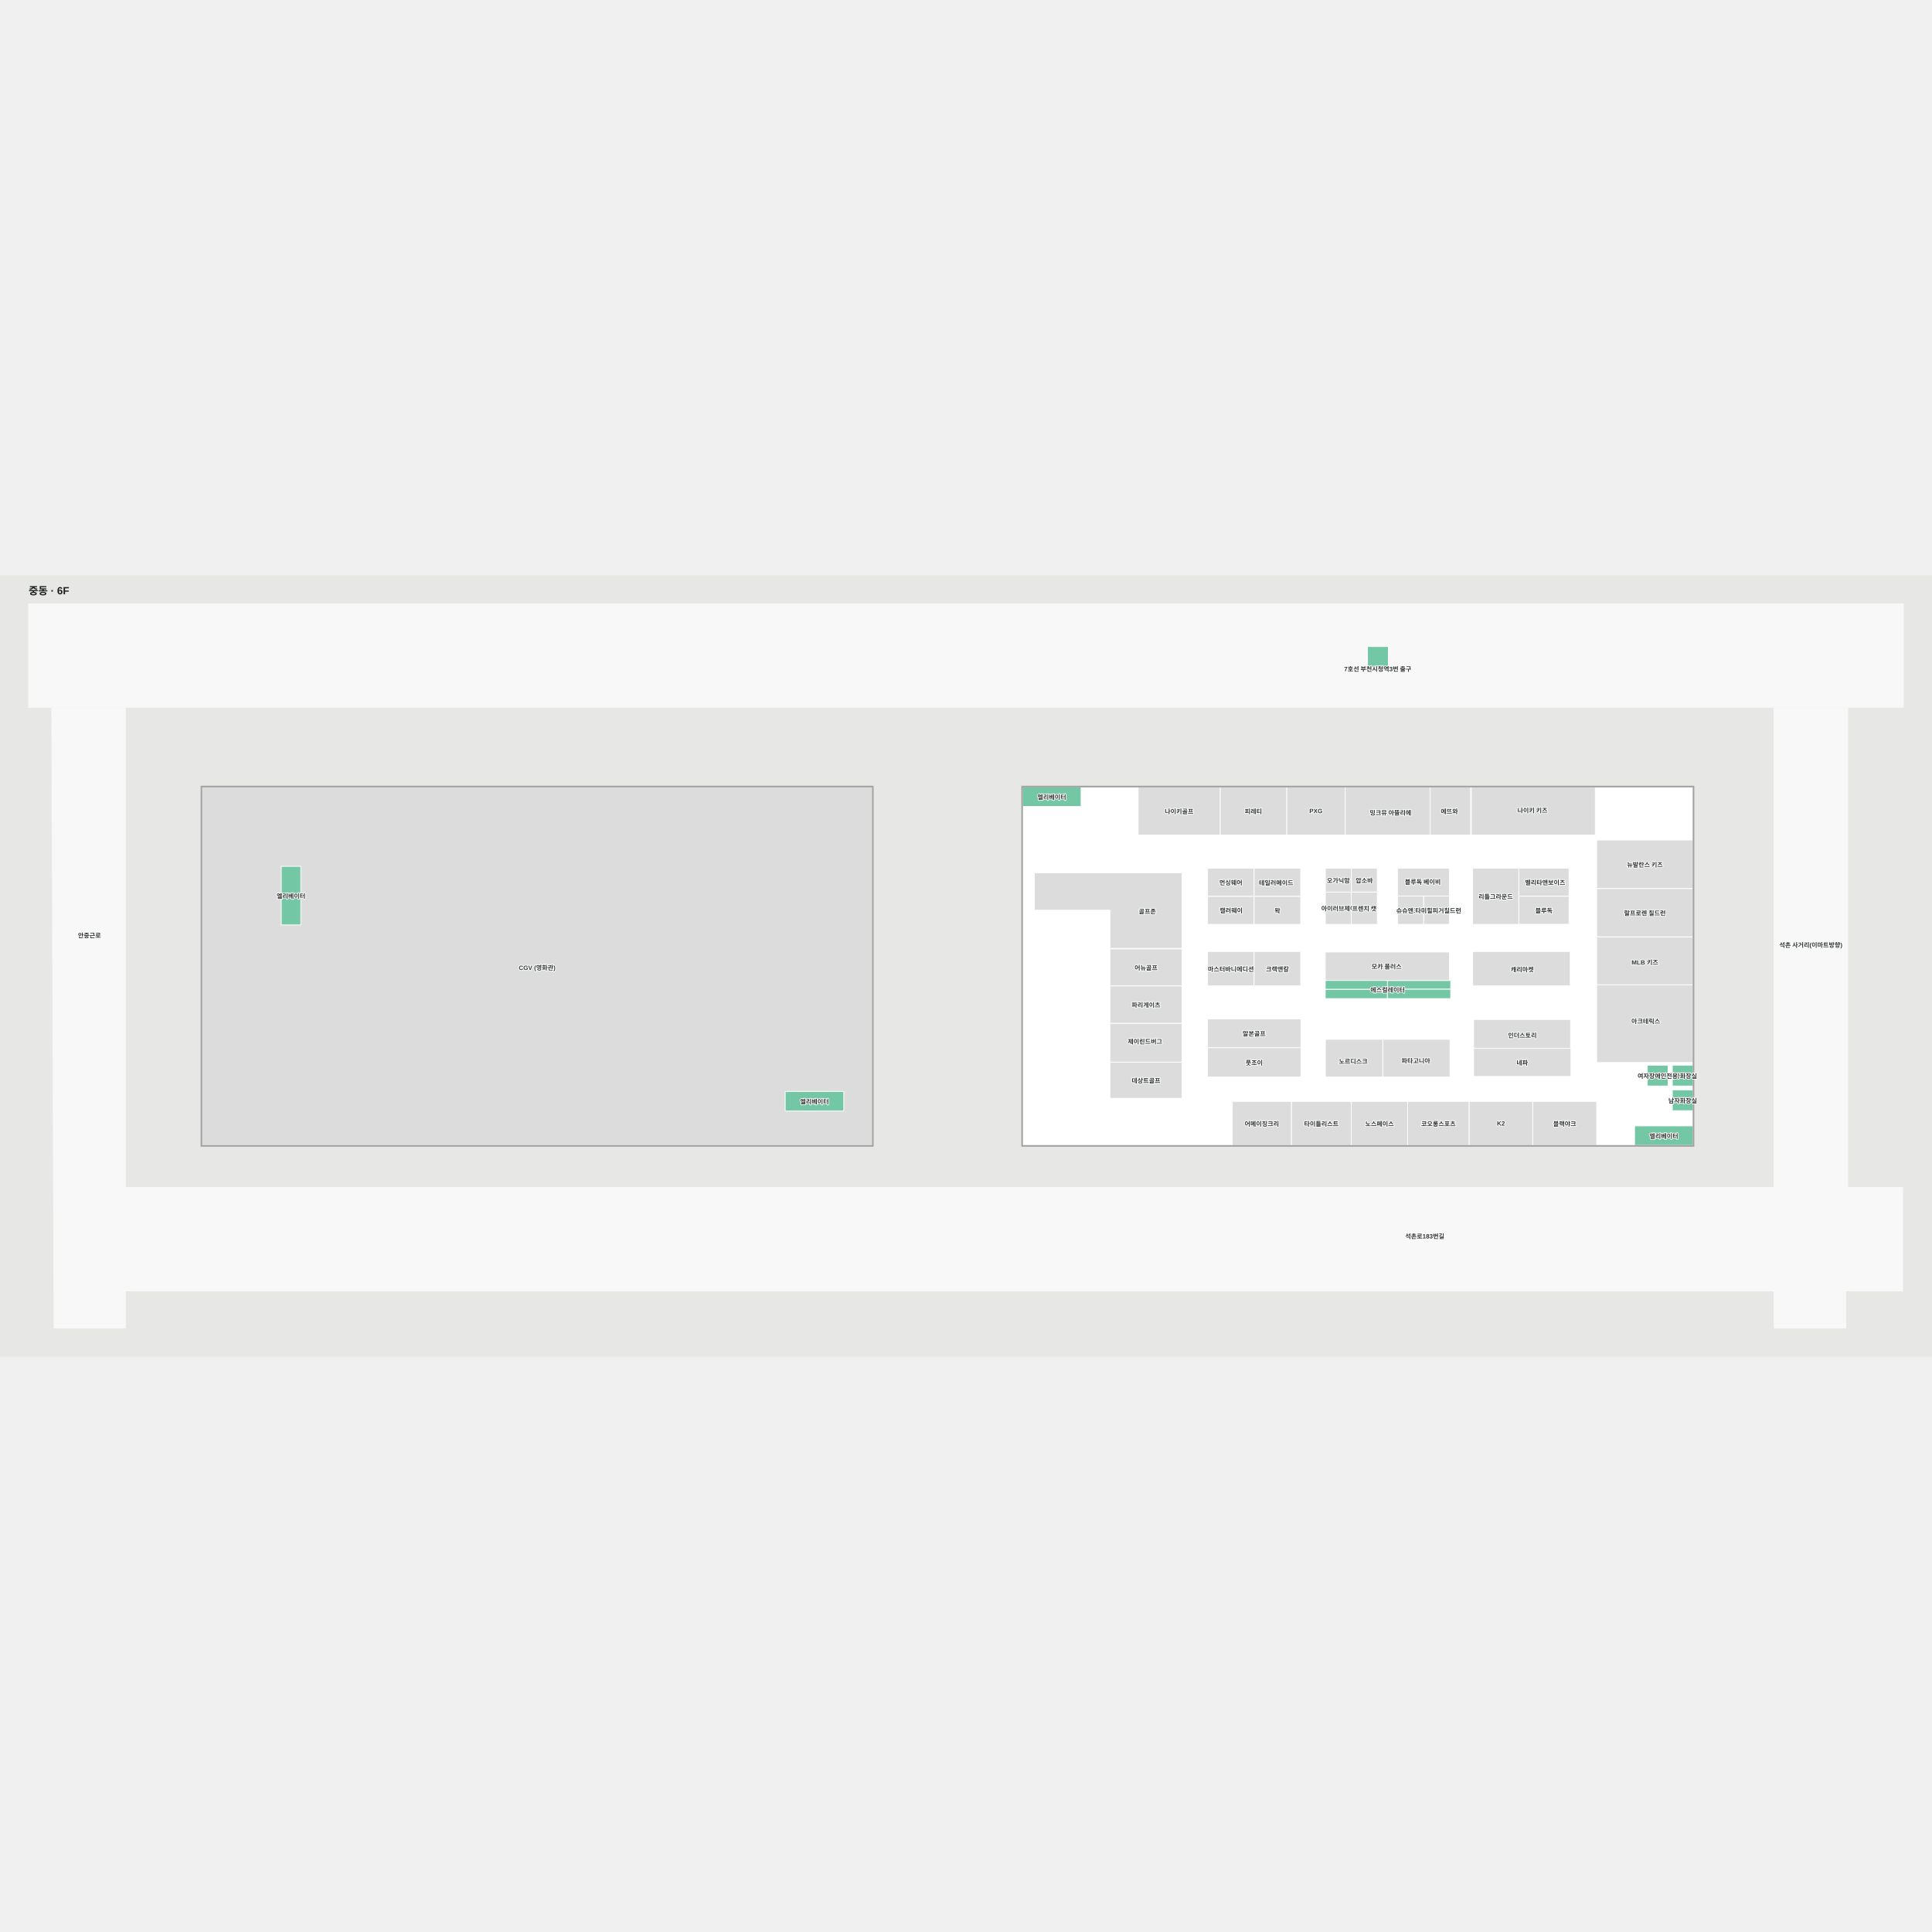
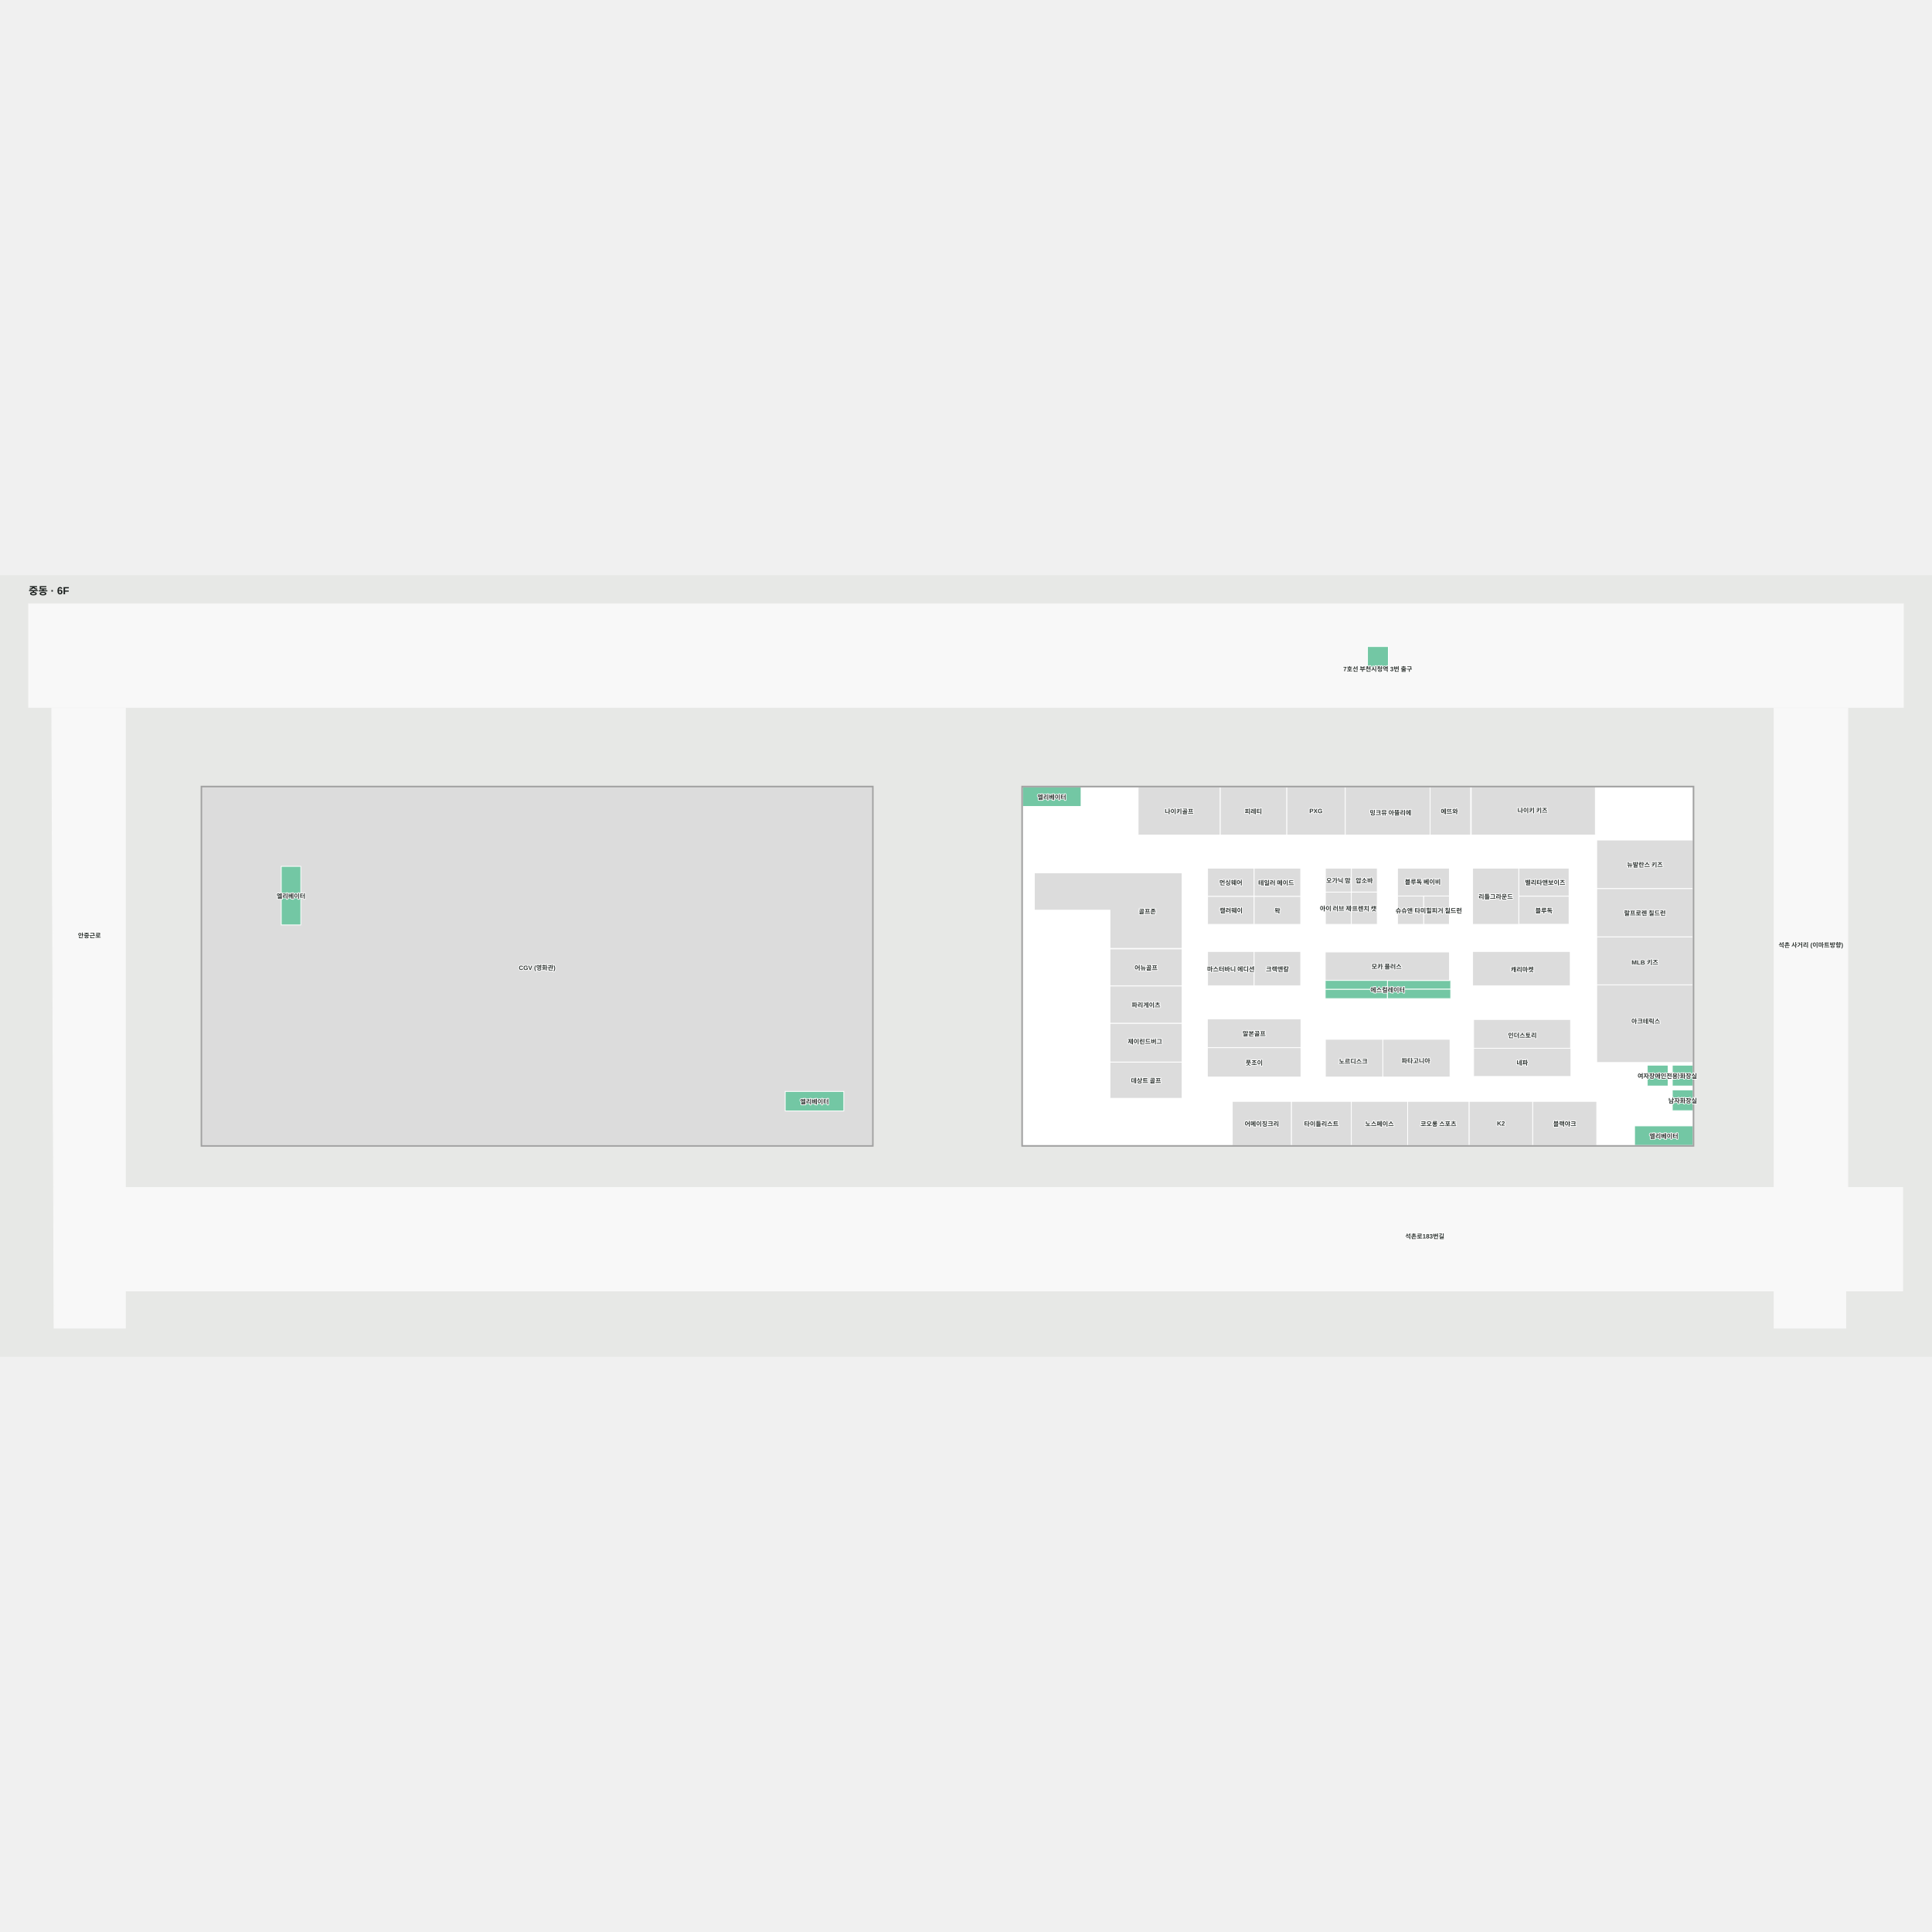
<svg xmlns="http://www.w3.org/2000/svg" viewBox="-55 55.362 3710 1500.97" width="1200" height="1200" role="img" aria-labelledby="title desc">
  <rect x="-55" y="55.362" width="3710" height="1500.97" fill="#e7e8e6" />
  <g>
    <polygon points="332.53,1150.50 1620.33,1150.50 1620.33,462.00 332.53,462.00 332.53,576.83" fill="#ffffff" fill-opacity="1" stroke="#ffffff" stroke-width="1.5" />
    <polygon points="1908.50,1150.40 3196.30,1150.40 3196.30,461.90 1908.50,461.90 1908.50,576.73" fill="#ffffff" fill-opacity="1" stroke="#ffffff" stroke-width="1.5" />
    <polygon points="3493.21,1231.12 3493.21,310.41 3351.90,310.41 3351.90,1231.12 185.72,1231.12 185.72,310.41 44.41,310.41 48.83,1501.33 185.72,1501.33 185.72,1429.83 3351.90,1429.83 3351.90,1501.33 3489.37,1501.33 3489.37,1429.83 3598.67,1429.83 3598.67,1231.12" fill="#f8f8f8" fill-opacity="1" stroke="#f8f8f8" stroke-width="1.5" />
    <polygon points="3600.00,309.08 0.00,309.08 0.00,110.36 3600.00,110.36" fill="#f8f8f8" fill-opacity="1" stroke="#f8f8f8" stroke-width="1.5" />
  </g>
  <g>
    <polygon points="3196.30,991.16 3011.13,991.16 3011.13,842.00 3196.30,842.00" fill="#dcdcdc" fill-opacity="1" stroke="#ffffff" stroke-width="1.5" />
    <polygon points="2770.24,462.00 3008.51,462.00 3008.51,554.34 2770.24,554.34" fill="#dcdcdc" fill-opacity="1" stroke="#ffffff" stroke-width="1.5" />
    <polygon points="2689.23,462.00 2769.03,462.00 2769.03,554.34 2689.23,554.34" fill="#dcdcdc" fill-opacity="1" stroke="#ffffff" stroke-width="1.5" />
    <polygon points="2528.10,462.00 2691.23,462.00 2691.23,554.34 2528.10,554.34" fill="#dcdcdc" fill-opacity="1" stroke="#ffffff" stroke-width="1.5" />
    <polygon points="2528.10,462.00 2415.77,462.00 2415.77,554.34 2528.10,554.34" fill="#dcdcdc" fill-opacity="1" stroke="#ffffff" stroke-width="1.5" />
    <polygon points="2287.96,462.00 2415.77,462.00 2415.77,554.34 2287.96,554.34" fill="#dcdcdc" fill-opacity="1" stroke="#ffffff" stroke-width="1.5" />
    <polygon points="2287.96,462.00 2130.59,462.00 2130.59,554.34 2287.96,554.34" fill="#dcdcdc" fill-opacity="1" stroke="#ffffff" stroke-width="1.5" />
    <polygon points="332.53,1150.50 1620.33,1150.50 1620.33,462.00 332.53,462.00" fill="#dcdcdc" fill-opacity="1" stroke="#ffffff" stroke-width="1.5" />
    <polygon points="3196.30,657.05 3011.13,657.05 3011.13,750.00 3196.30,750.00" fill="#dcdcdc" fill-opacity="1" stroke="#ffffff" stroke-width="1.5" />
    <polygon points="3011.13,750.00 3011.13,842.00 3196.30,842.00 3196.30,750.00" fill="#dcdcdc" fill-opacity="1" stroke="#ffffff" stroke-width="1.5" />
    <polygon points="3196.30,563.98 3011.13,563.98 3011.13,657.05 3196.30,657.05" fill="#dcdcdc" fill-opacity="1" stroke="#ffffff" stroke-width="1.5" />
    <polygon points="3011.13,1065.81 2888.20,1065.81 2888.20,1150.50 3011.13,1150.50" fill="#dcdcdc" fill-opacity="1" stroke="#ffffff" stroke-width="1.5" />
    <polygon points="2424.73,1065.81 2424.73,1150.50 2539.94,1150.50 2539.94,1065.81" fill="#dcdcdc" fill-opacity="1" stroke="#ffffff" stroke-width="1.5" />
    <polygon points="2311.37,1065.81 2311.37,1150.50 2424.73,1150.50 2424.73,1065.81" fill="#dcdcdc" fill-opacity="1" stroke="#ffffff" stroke-width="1.5" />
    <polygon points="2648.12,1065.81 2648.12,1150.50 2766.26,1150.50 2766.26,1065.81" fill="#dcdcdc" fill-opacity="1" stroke="#ffffff" stroke-width="1.5" />
    <polygon points="2539.94,1065.81 2539.94,1150.50 2648.12,1150.50 2648.12,1065.81" fill="#dcdcdc" fill-opacity="1" stroke="#ffffff" stroke-width="1.5" />
    <polygon points="2628.55,671.45 2628.55,725.91 2679.04,725.91 2678.91,671.45" fill="#dcdcdc" fill-opacity="1" stroke="#ffffff" stroke-width="1.5" />
    <polygon points="2728.20,617.96 2628.55,617.96 2628.55,671.45 2728.20,671.45" fill="#dcdcdc" fill-opacity="1" stroke="#ffffff" stroke-width="1.5" />
    <polygon points="2490.11,663.93 2490.11,725.91 2539.94,725.91 2539.94,663.93" fill="#dcdcdc" fill-opacity="1" stroke="#ffffff" stroke-width="1.5" />
    <polygon points="2589.77,663.93 2589.77,617.96 2539.94,617.96 2539.94,663.93" fill="#dcdcdc" fill-opacity="1" stroke="#ffffff" stroke-width="1.5" />
    <polygon points="2589.77,663.93 2539.94,663.93 2539.94,725.91 2589.77,725.91" fill="#dcdcdc" fill-opacity="1" stroke="#ffffff" stroke-width="1.5" />
    <polygon points="2539.94,617.96 2490.11,617.96 2490.11,663.93 2539.94,663.93" fill="#dcdcdc" fill-opacity="1" stroke="#ffffff" stroke-width="1.5" />
    <polygon points="2490.11,946.65 2490.11,1019.04 2600.49,1019.04 2600.49,946.65" fill="#dcdcdc" fill-opacity="1" stroke="#ffffff" stroke-width="1.5" />
    <polygon points="2729.44,946.65 2600.49,946.65 2600.49,1019.04 2729.44,1019.04" fill="#dcdcdc" fill-opacity="1" stroke="#ffffff" stroke-width="1.5" />
    <polygon points="2443.20,907.44 2263.50,907.44 2263.50,962.69 2443.20,962.69" fill="#dcdcdc" fill-opacity="1" stroke="#ffffff" stroke-width="1.5" />
    <polygon points="2263.89,671.94 2263.89,725.91 2353.29,725.91 2353.29,671.94" fill="#dcdcdc" fill-opacity="1" stroke="#ffffff" stroke-width="1.5" />
    <polygon points="2353.29,617.96 2263.89,617.96 2263.89,671.94 2353.29,671.94" fill="#dcdcdc" fill-opacity="1" stroke="#ffffff" stroke-width="1.5" />
    <polygon points="2353.29,671.94 2353.29,725.91 2442.69,725.91 2442.69,671.94" fill="#dcdcdc" fill-opacity="1" stroke="#ffffff" stroke-width="1.5" />
    <polygon points="2442.69,671.94 2442.69,617.96 2353.29,617.96 2353.29,671.94" fill="#dcdcdc" fill-opacity="1" stroke="#ffffff" stroke-width="1.5" />
    <polygon points="2263.89,843.99 2353.29,843.99 2353.29,777.99 2263.89,777.99" fill="#dcdcdc" fill-opacity="1" stroke="#ffffff" stroke-width="1.5" />
    <polygon points="2442.69,843.99 2442.69,777.99 2353.29,777.99 2353.29,843.99" fill="#dcdcdc" fill-opacity="1" stroke="#ffffff" stroke-width="1.5" />
    <polygon points="2214.98,843.99 2076.43,843.99 2076.43,915.97 2214.98,915.97" fill="#dcdcdc" fill-opacity="1" stroke="#ffffff" stroke-width="1.5" />
    <polygon points="2214.98,773.05 2076.43,773.05 2076.43,843.99 2214.98,843.99" fill="#dcdcdc" fill-opacity="1" stroke="#ffffff" stroke-width="1.5" />
    <polygon points="2076.43,915.97 2076.43,990.43 2214.98,990.43 2214.98,915.97" fill="#dcdcdc" fill-opacity="1" stroke="#ffffff" stroke-width="1.5" />
    <polygon points="2076.43,1059.89 2214.98,1059.89 2214.98,990.43 2076.43,990.43" fill="#dcdcdc" fill-opacity="1" stroke="#ffffff" stroke-width="1.5" />
    <polygon points="2774.72,1017.96 2961.68,1017.96 2961.68,963.80 2774.72,963.80" fill="#dcdcdc" fill-opacity="1" stroke="#ffffff" stroke-width="1.5" />
    <polygon points="2774.72,963.80 2960.95,963.80 2960.95,908.56 2774.72,908.56" fill="#dcdcdc" fill-opacity="1" stroke="#ffffff" stroke-width="1.5" />
    <polygon points="2772.83,843.99 2960.31,843.99 2960.31,777.99 2772.83,777.99" fill="#dcdcdc" fill-opacity="1" stroke="#ffffff" stroke-width="1.5" />
    <polygon points="2861.47,725.67 2958.02,725.67 2958.02,671.69 2861.47,671.69" fill="#dcdcdc" fill-opacity="1" stroke="#ffffff" stroke-width="1.5" />
    <polygon points="2861.47,671.69 2958.02,671.69 2958.02,617.96 2861.47,617.96" fill="#dcdcdc" fill-opacity="1" stroke="#ffffff" stroke-width="1.5" />
    <polygon points="2772.83,725.91 2861.47,725.91 2861.47,617.96 2772.83,617.96" fill="#dcdcdc" fill-opacity="1" stroke="#ffffff" stroke-width="1.5" />
    <polygon points="3148.25,996.28 3108.25,996.28 3108.25,1036.28 3148.25,1036.28" fill="#73c7a4" fill-opacity="1" stroke="#ffffff" stroke-width="1.5" />
    <polygon points="3196.32,1043.68 3156.32,1043.68 3156.32,1083.68 3196.32,1083.68" fill="#73c7a4" fill-opacity="1" stroke="#ffffff" stroke-width="1.5" />
    <polygon points="3196.32,996.28 3156.32,996.28 3156.32,1036.28 3196.32,1036.28" fill="#73c7a4" fill-opacity="1" stroke="#ffffff" stroke-width="1.5" />
    <polygon points="2489.85,868.45 2609.28,868.45 2609.28,850.44 2489.85,850.44" fill="#73c7a4" fill-opacity="1" stroke="#ffffff" stroke-width="1.5" />
    <polygon points="2609.28,833.56 2609.28,850.44 2730.75,850.44 2730.75,833.56" fill="#73c7a4" fill-opacity="1" stroke="#ffffff" stroke-width="1.5" />
    <polygon points="522.62,727.00 522.62,614.50 485.12,614.50 485.12,727.00" fill="#73c7a4" fill-opacity="1" stroke="#ffffff" stroke-width="1.5" />
    <polygon points="1565.33,1046.75 1452.83,1046.75 1452.83,1084.25 1565.33,1084.25" fill="#73c7a4" fill-opacity="1" stroke="#ffffff" stroke-width="1.5" />
    <polygon points="3196.30,1112.90 3083.80,1112.90 3083.80,1150.40 3196.30,1150.40" fill="#73c7a4" fill-opacity="1" stroke="#ffffff" stroke-width="1.5" />
    <polygon points="2021.00,462.00 1908.50,462.00 1908.50,499.50 2021.00,499.50" fill="#73c7a4" fill-opacity="1" stroke="#ffffff" stroke-width="1.5" />
    <polygon points="1620.33,542.01 1620.33,1150.50 332.53,1150.50 332.53,462.00 1620.33,462.00 1620.33,542.01 1621.83,542.01 1621.83,460.50 331.03,460.50 331.03,1152.00 1621.83,1152.00 1621.83,542.01" fill="#a1a1a1" fill-opacity="1" stroke="#a1a1a1" stroke-width="1.5" />
    <polygon points="2728.41,778.94 2489.85,778.94 2489.88,833.56 2728.41,833.56" fill="#dcdcdc" fill-opacity="1" stroke="#ffffff" stroke-width="1.5" />
    <polygon points="2728.20,671.45 2678.91,671.45 2679.04,725.91 2728.20,725.91" fill="#dcdcdc" fill-opacity="1" stroke="#ffffff" stroke-width="1.5" />
    <polygon points="2489.85,833.56 2489.85,850.44 2609.28,850.44 2609.28,833.56" fill="#73c7a4" fill-opacity="1" stroke="#ffffff" stroke-width="1.5" />
    <polygon points="2609.28,850.44 2609.28,868.45 2730.74,868.45 2730.75,850.44" fill="#73c7a4" fill-opacity="1" stroke="#ffffff" stroke-width="1.5" />
    <polygon points="2611.00,192.41 2571.00,192.41 2571.00,232.41 2611.00,232.41" fill="#73c7a4" fill-opacity="1" stroke="#ffffff" stroke-width="1.5" />
    <polygon points="2263.50,962.69 2263.50,1019.04 2443.20,1019.04 2443.20,962.69" fill="#dcdcdc" fill-opacity="1" stroke="#ffffff" stroke-width="1.5" />
    <polygon points="2766.26,1065.81 2766.26,1150.50 2888.20,1150.50 2888.20,1065.81" fill="#dcdcdc" fill-opacity="1" stroke="#ffffff" stroke-width="1.5" />
    <polygon points="1907.00,460.50 1907.00,576.83 1908.50,576.83 1908.50,462.00 3196.30,462.00 3196.30,1150.50 1908.50,1150.50 1908.50,576.83 1907.00,576.83 1907.00,1152.00 3197.80,1152.00 3197.80,460.50" fill="#a1a1a1" fill-opacity="1" stroke="#a1a1a1" stroke-width="1.5" />
    <polygon points="1931.22,627.01 1931.22,698.71 2076.42,698.71 2076.42,771.98 2214.98,771.98 2214.98,627.01" fill="#dcdcdc" fill-opacity="1" stroke="#ffffff" stroke-width="1.5" />
  </g>
  <g font-family="Arial, 'Noto Sans KR', sans-serif" font-size="12" font-weight="600" fill="#303633" stroke="#fff" stroke-width="3" paint-order="stroke" stroke-linejoin="round">
    <text x="2309.158" y="698.489" text-anchor="middle" dominant-baseline="central">캘러웨이</text>
    <text x="2145.703" y="808.518" text-anchor="middle" dominant-baseline="central">어뉴골프</text>
    <text x="2145.703" y="879.979" text-anchor="middle" dominant-baseline="central">파리게이츠</text>
-     <text x="2145.703" y="1025.164" text-anchor="middle" dominant-baseline="central">데상트
- 골프</text>
+     <text x="2145.703" y="1025.164" text-anchor="middle" dominant-baseline="central">데상트 골프</text>
    <text x="2353.353" y="935.064" text-anchor="middle" dominant-baseline="central">말본골프</text>
    <text x="2353.353" y="990.865" text-anchor="middle" dominant-baseline="central">풋조이</text>
    <text x="2827.23" y="1108.155" text-anchor="middle" dominant-baseline="central">K2</text>
-     <text x="2707.189" y="1108.155" text-anchor="middle" dominant-baseline="central">코오롱
- 스포츠</text>
+     <text x="2707.189" y="1108.155" text-anchor="middle" dominant-baseline="central">코오롱 스포츠</text>
    <text x="2594.029" y="1108.155" text-anchor="middle" dominant-baseline="central">노스페이스</text>
    <text x="2949.665" y="1108.155" text-anchor="middle" dominant-baseline="central">블랙야크</text>
    <text x="2143.696" y="950.085" text-anchor="middle" dominant-baseline="central">제이린드버그</text>
    <text x="2663.908" y="987.075" text-anchor="middle" dominant-baseline="central">파타고니아</text>
    <text x="2868.202" y="990.879" text-anchor="middle" dominant-baseline="central">네파</text>
-     <text x="2515.331" y="694.633" text-anchor="middle" dominant-baseline="central">아이
- 러브
- 제이</text>
-     <text x="2308.592" y="810.988" text-anchor="middle" dominant-baseline="central">마스터바니
- 에디션</text>
+     <text x="2515.331" y="694.633" text-anchor="middle" dominant-baseline="central">아이 러브 제이</text>
+     <text x="2308.592" y="810.988" text-anchor="middle" dominant-baseline="central">마스터바니 에디션</text>
    <text x="2397.991" y="810.988" text-anchor="middle" dominant-baseline="central">크랙앤칼</text>
    <text x="2308.592" y="644.947" text-anchor="middle" dominant-baseline="central">먼싱웨어</text>
-     <text x="2395.577" y="645.35" text-anchor="middle" dominant-baseline="central">테일러
- 메이드</text>
+     <text x="2395.577" y="645.35" text-anchor="middle" dominant-baseline="central">테일러 메이드</text>
    <text x="2397.991" y="698.924" text-anchor="middle" dominant-baseline="central">왁</text>
-     <text x="2515.028" y="640.946" text-anchor="middle" dominant-baseline="central">오가닉
- 맘</text>
+     <text x="2515.028" y="640.946" text-anchor="middle" dominant-baseline="central">오가닉 맘</text>
    <text x="2564.856" y="694.923" text-anchor="middle" dominant-baseline="central">프렌치 캣</text>
    <text x="2912.071" y="644.74" text-anchor="middle" dominant-baseline="central">벨리타앤보이즈</text>
-     <text x="2653.792" y="698.68" text-anchor="middle" dominant-baseline="central">슈슈앤
- 크라</text>
+     <text x="2653.792" y="698.68" text-anchor="middle" dominant-baseline="central">슈슈앤 크라</text>
    <text x="2817.154" y="671.936" text-anchor="middle" dominant-baseline="central">리틀그라운드</text>
-     <text x="2706.866" y="698.766" text-anchor="middle" dominant-baseline="central">타미힐피거
- 칠드런</text>
+     <text x="2706.866" y="698.766" text-anchor="middle" dominant-baseline="central">타미힐피거 칠드런</text>
    <text x="2909.746" y="698.68" text-anchor="middle" dominant-baseline="central">블루독</text>
    <text x="3103.716" y="610.516" text-anchor="middle" dominant-baseline="central">뉴발란스 키즈</text>
    <text x="3103.716" y="703.524" text-anchor="middle" dominant-baseline="central">랄프로렌 칠드런</text>
    <text x="3103.716" y="796" text-anchor="middle" dominant-baseline="central">MLB 키즈</text>
    <text x="2677.141" y="643.516" text-anchor="middle" dominant-baseline="central">블루독 베이비</text>
    <text x="2728.23" y="508.169" text-anchor="middle" dominant-baseline="central">에뜨와</text>
    <text x="2564.856" y="640.946" text-anchor="middle" dominant-baseline="central">압소바</text>
    <text x="2615.253" y="510.765" text-anchor="middle" dominant-baseline="central">밍크뮤 아뜰리에</text>
    <text x="2351.865" y="508.169" text-anchor="middle" dominant-baseline="central">피레티</text>
    <text x="976.434" y="806.25" text-anchor="middle" dominant-baseline="central">CGV (영화관)</text>
    <text x="2681" y="1324" text-anchor="middle" dominant-baseline="central">석촌로183번길</text>
-     <text x="3422.343" y="764.685" text-anchor="middle" dominant-baseline="central">석촌 사거리
- (이마트방향)</text>
+     <text x="3422.343" y="764.685" text-anchor="middle" dominant-baseline="central">석촌 사거리 (이마트방향)</text>
    <text x="116.765" y="746.357" text-anchor="middle" dominant-baseline="central">안중근로</text>
    <text x="2868.356" y="938.272" text-anchor="middle" dominant-baseline="central">인더스토리</text>
    <text x="2482.333" y="1108.155" text-anchor="middle" dominant-baseline="central">타이틀리스트</text>
    <text x="2368.046" y="1108.155" text-anchor="middle" dominant-baseline="central">어메이징크리</text>
    <text x="2209.274" y="508.169" text-anchor="middle" dominant-baseline="central">나이키골프</text>
    <text x="2471.939" y="508.169" text-anchor="middle" dominant-baseline="central">PXG</text>
    <text x="2607.591" y="806.063" text-anchor="middle" dominant-baseline="central">모카 플러스</text>
    <text x="3140.05" y="1131.65" text-anchor="middle" dominant-baseline="central">엘리베이터</text>
    <text x="3176.325" y="1063.682" text-anchor="middle" dominant-baseline="central">남자화장실</text>
    <text x="3176.325" y="1016.278" text-anchor="middle" dominant-baseline="central">여자화장실</text>
    <text x="2609.687" y="850.899" text-anchor="middle" dominant-baseline="central">에스컬레이터</text>
    <text x="1964.75" y="480.75" text-anchor="middle" dominant-baseline="central">엘리베이터</text>
    <text x="1509.083" y="1065.5" text-anchor="middle" dominant-baseline="central">엘리베이터</text>
    <text x="503.868" y="670.75" text-anchor="middle" dominant-baseline="central">엘리베이터</text>
-     <text x="2590.654" y="232.677" text-anchor="middle" dominant-baseline="central">7호선 부천시청역
- 3번 출구</text>
+     <text x="2590.654" y="232.677" text-anchor="middle" dominant-baseline="central">7호선 부천시청역 3번 출구</text>
    <text x="3128.252" y="1016.278" text-anchor="middle" dominant-baseline="central">여자장애인전용</text>
    <text x="2148.293" y="700.308" text-anchor="middle" dominant-baseline="central">골프존</text>
    <text x="2887.794" y="506.277" text-anchor="middle" dominant-baseline="central">나이키 키즈</text>
    <text x="2868.143" y="811.783" text-anchor="middle" dominant-baseline="central">캐리마켓</text>
    <text x="2543.596" y="988.167" text-anchor="middle" dominant-baseline="central">노르디스크</text>
    <text x="3105.344" y="911.101" text-anchor="middle" dominant-baseline="central">아크테릭스</text>
  </g>
-   <style>.managed-brand { fill:#9a5300; font-size:15px; font-weight:800; stroke:#fff7df; stroke-width:5; }</style>
  <text x="0" y="92.362" font-family="Arial, 'Noto Sans KR', sans-serif" font-size="20" font-weight="700" fill="#1a1f1d">중동 · 6F</text>
</svg>
